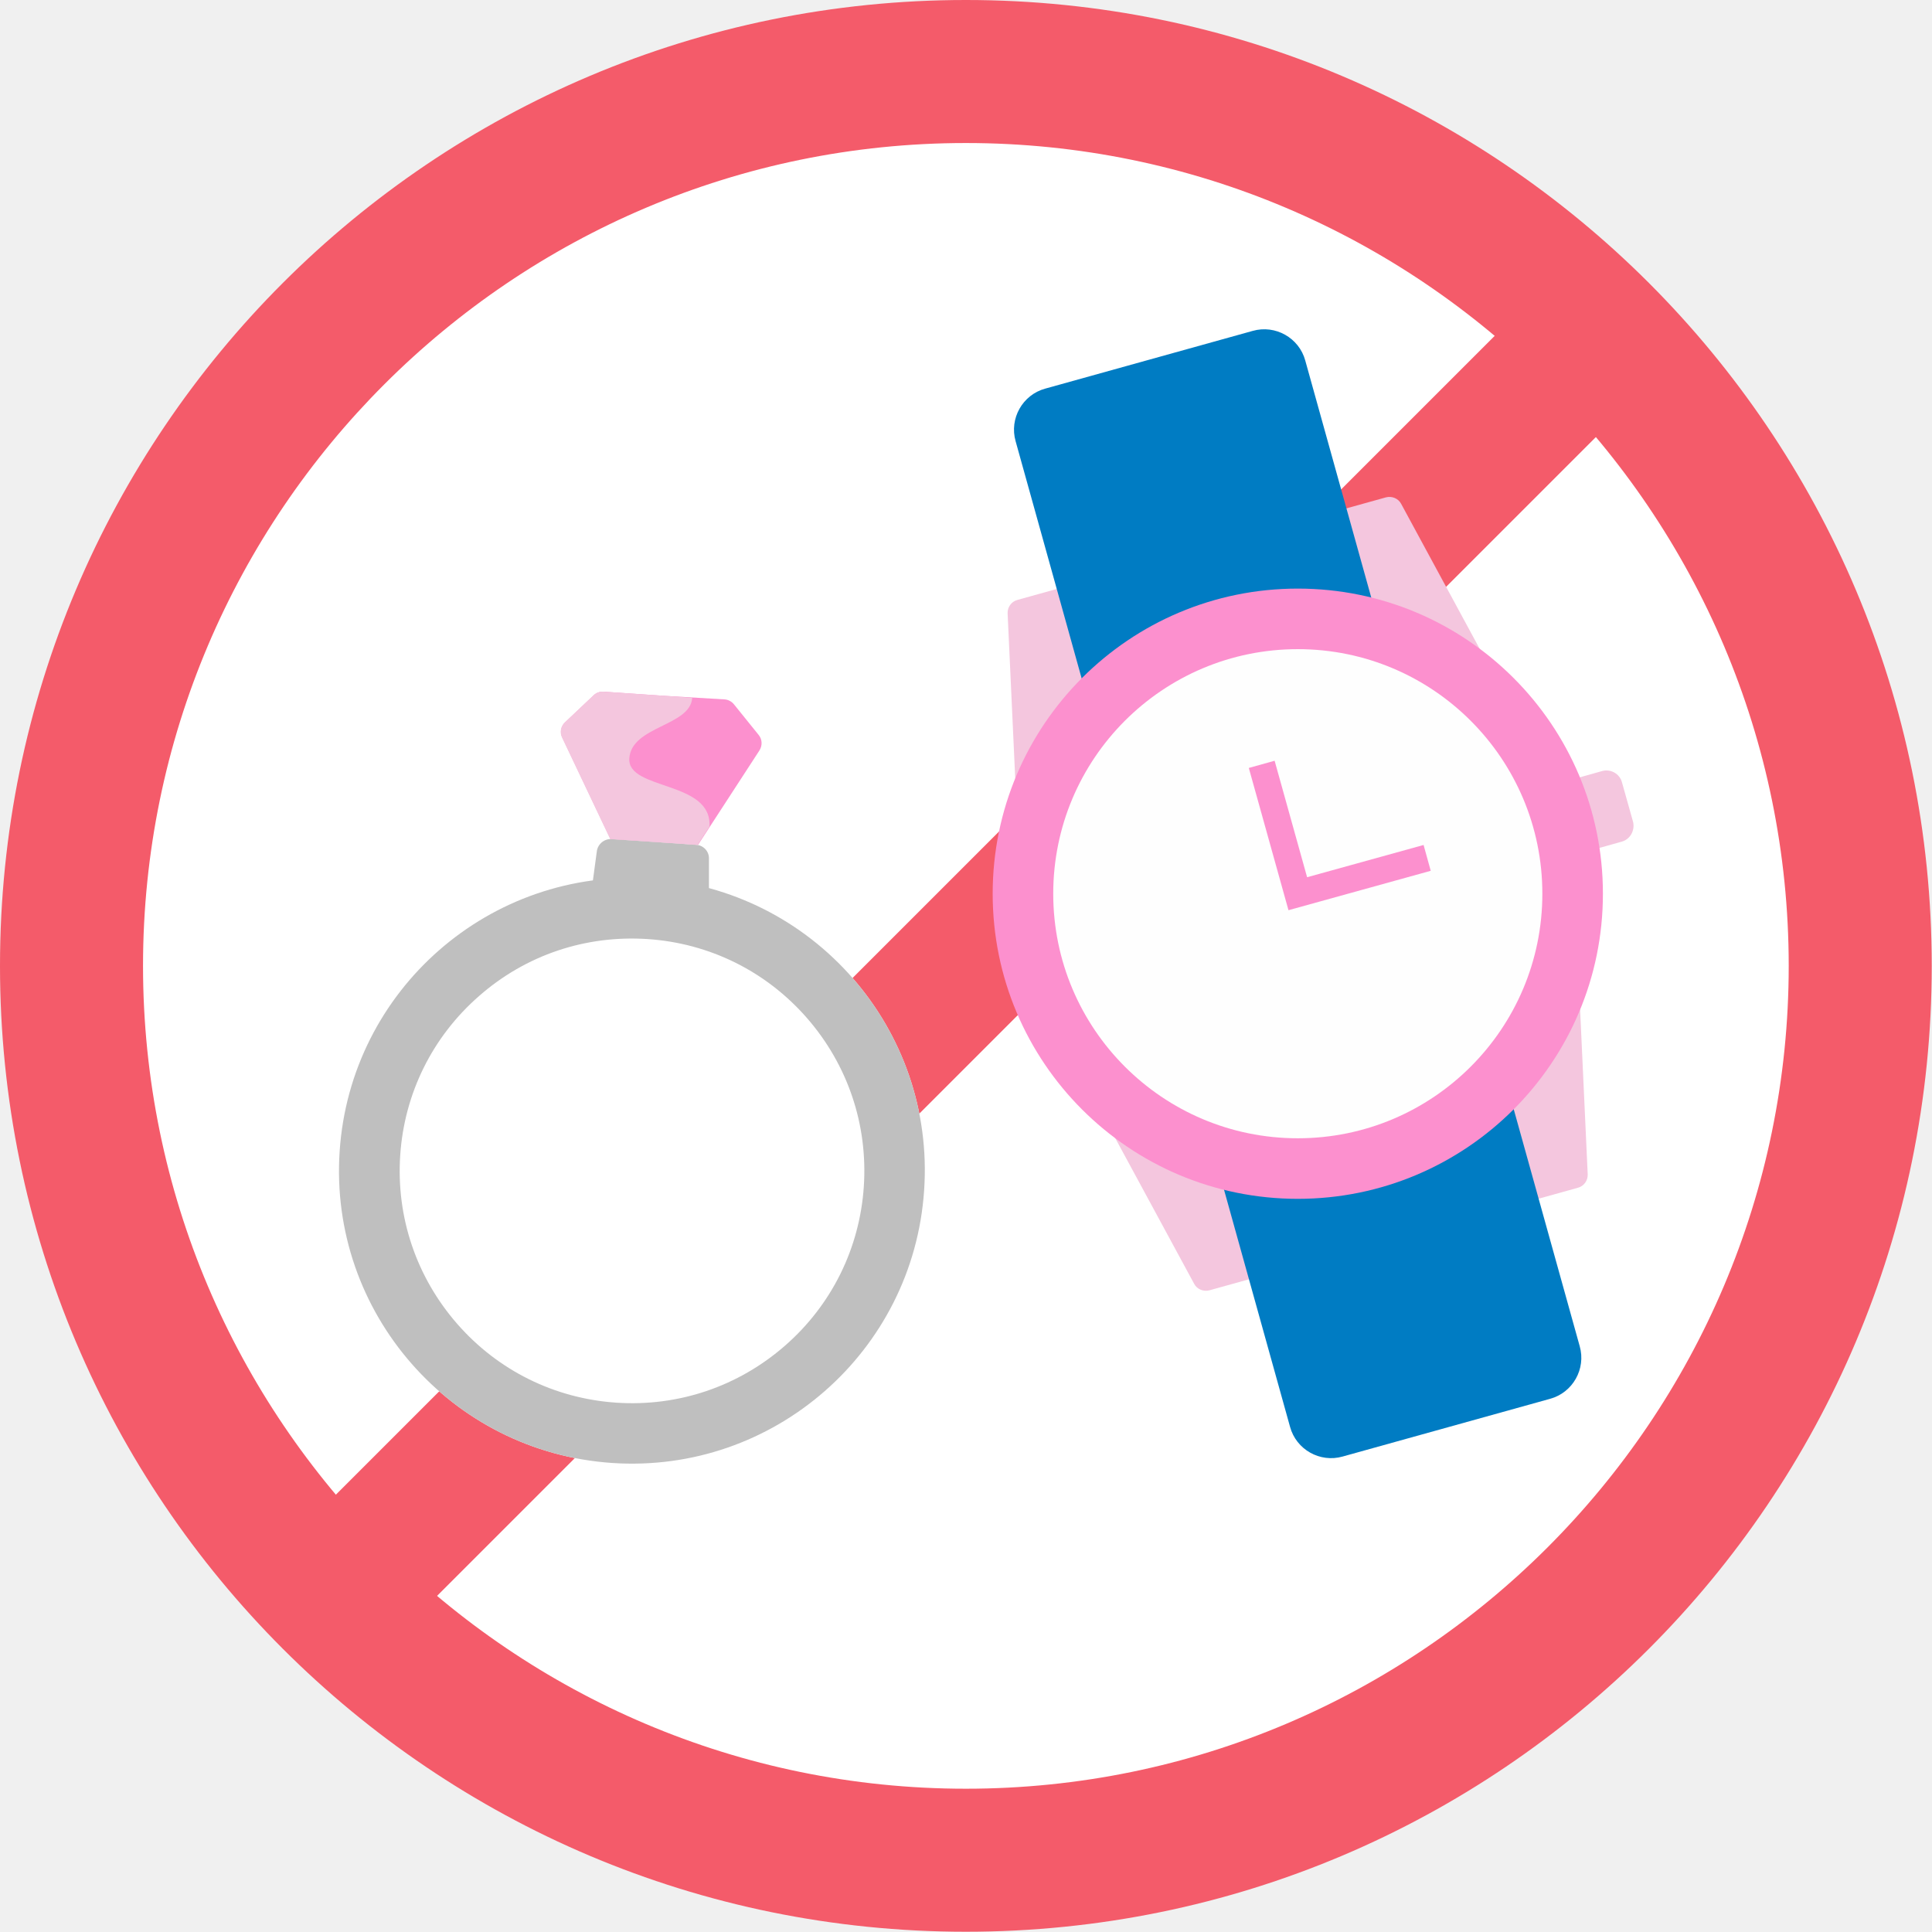
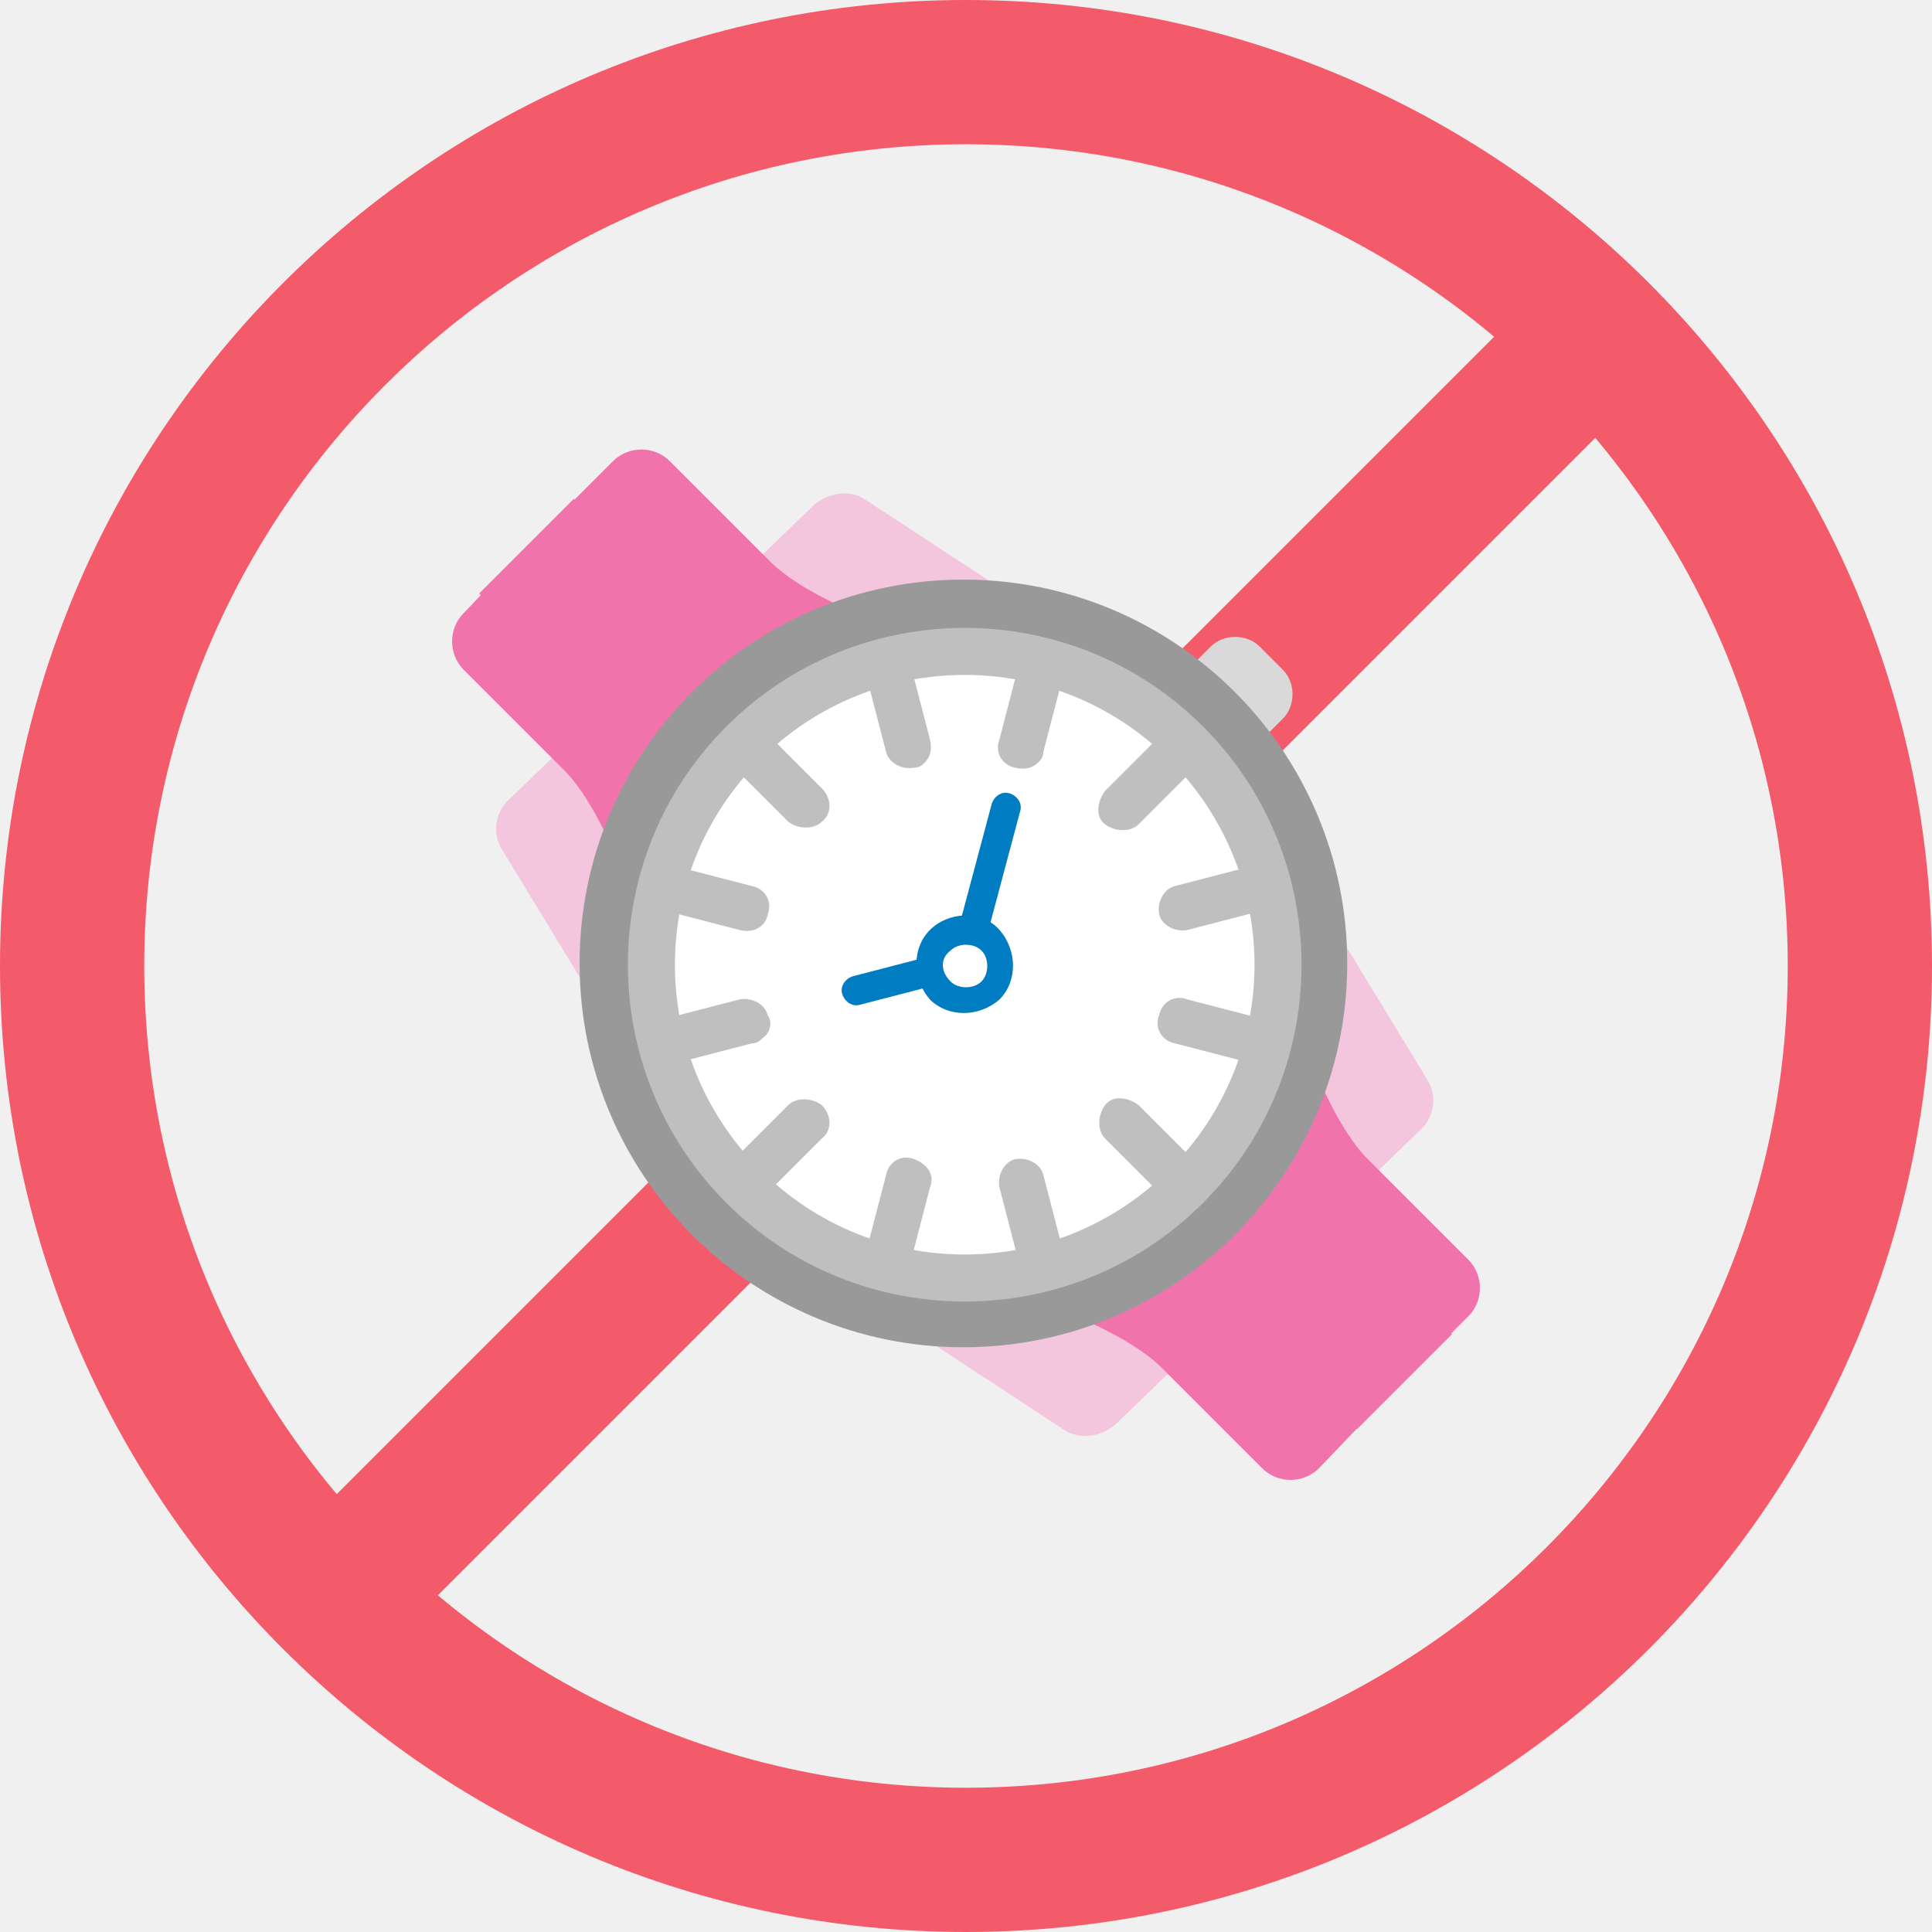
- <svg xmlns="http://www.w3.org/2000/svg" version="1.1" id="Capa_1" x="0px" y="0px" viewBox="0 0 74.97 74.97" style="enable-background:new 0 0 74.97 74.97;" xml:space="preserve">
+ <svg xmlns="http://www.w3.org/2000/svg" version="1.1" id="Capa_1" x="0px" y="0px" viewBox="0 0 75 75" style="enable-background:new 0 0 75 75;" xml:space="preserve">
  <style type="text/css">
- 	.st0{fill:#FFFFFF;}
- 	.st1{fill:#F45B6A;}
- 	.st2{fill:#FFFFFF;stroke:#F45B6A;stroke-width:5.553;stroke-miterlimit:10;}
- 	.st3{fill:#F4C6DE;}
- 	.st4{fill:#FC90CE;}
- 	.st5{fill:#007CC3;}
- 	.st6{fill:#D9D9D9;}
- 	.st7{fill:#BFBFBF;}
- 	.st8{fill:#FEFEFE;}
- 	.st9{fill:none;stroke:#FC90CE;stroke-width:1.04;stroke-miterlimit:10;}
- 	.st10{fill:#F5A4C7;}
+ 	.st0{fill:#D9D9D9;}
+ 	.st1{fill:#BFBFBF;}
+ 	.st2{fill:#F4C6DE;}
+ 	.st3{fill:none;}
+ 	.st4{fill:#F173AC;}
+ 	.st5{fill:#F5A4C7;}
+ 	.st6{fill:#FFFFFF;}
+ 	.st7{fill:#007CC3;}
+ 	.st8{fill:#F45B6A;}
+ 	.st9{fill:none;stroke:#F45B6A;stroke-width:5.553;stroke-miterlimit:10;}
+ 	.st10{fill:#999999;}
+ 	.st11{fill:#F8C5B0;}
+ 	.st12{fill:#42210B;}
</style>
  <g>
    <g>
      <g>
-         <circle class="st0" cx="37.48" cy="37.48" r="34.71" />
-         <path class="st1" d="M37.48,5.55c17.61,0,31.93,14.32,31.93,31.93S55.09,69.41,37.48,69.41S5.55,55.09,5.55,37.48     S19.88,5.55,37.48,5.55 M37.48,0C16.78,0,0,16.78,0,37.48s16.78,37.48,37.48,37.48s37.48-16.78,37.48-37.48S58.18,0,37.48,0     L37.48,0z" />
+         <path class="st8" d="M37.5,5.6c17.6,0,31.9,14.3,31.9,31.9S55.1,69.4,37.5,69.4S5.6,55.1,5.6,37.5S19.9,5.6,37.5,5.6 M37.5,0     C16.8,0,0,16.8,0,37.5C0,58.2,16.8,75,37.5,75S75,58.2,75,37.5C75,16.8,58.2,0,37.5,0L37.5,0z" />
      </g>
-       <line class="st2" x1="63.38" y1="11.58" x2="11.58" y2="63.38" />
+       <line class="st9" x1="63.4" y1="11.6" x2="11.6" y2="63.4" />
    </g>
    <g>
      <g>
-         <path class="st0" d="M25.13,36.44c2.4,0.16,4.6,1.25,6.18,3.06c1.58,1.81,2.37,4.13,2.21,6.54c-0.16,2.4-1.25,4.6-3.06,6.18     c-1.81,1.58-4.13,2.37-6.54,2.21c-2.4-0.16-4.6-1.25-6.18-3.06c-1.58-1.81-2.37-4.13-2.21-6.54c0.16-2.4,1.25-4.6,3.06-6.18     C20.4,37.06,22.72,36.28,25.13,36.44" />
-         <path class="st0" d="M25.28,34.09c-6.27-0.42-11.68,4.32-12.1,10.58s4.32,11.68,10.58,12.1s11.68-4.32,12.1-10.58     C36.29,39.93,31.55,34.51,25.28,34.09L25.28,34.09z" />
-         <path class="st7" d="M25.13,36.44c2.4,0.16,4.6,1.25,6.18,3.06c1.58,1.81,2.37,4.13,2.21,6.54c-0.16,2.4-1.25,4.6-3.06,6.18     c-1.81,1.58-4.13,2.37-6.54,2.21c-2.4-0.16-4.6-1.25-6.18-3.06c-1.58-1.81-2.37-4.13-2.21-6.54c0.16-2.4,1.25-4.6,3.06-6.18     C20.4,37.06,22.72,36.28,25.13,36.44 M25.28,34.09c-6.27-0.42-11.68,4.32-12.1,10.58s4.32,11.68,10.58,12.1     s11.68-4.32,12.1-10.58C36.29,39.93,31.55,34.51,25.28,34.09L25.28,34.09z" />
+         <path class="st2" d="M25.7,25.3l5.9-5.7c0.6-0.5,1.4-0.6,2-0.2l9,5.9" />
+         <path class="st2" d="M49.2,49.6l5.9-5.7c0.6-0.5,0.7-1.4,0.3-2l-5.6-9.2" />
+         <path class="st2" d="M25.7,25.3L19.8,31c-0.6,0.5-0.7,1.4-0.3,2l5.6,9.2" />
+         <path class="st2" d="M49.2,49.6l-5.9,5.7c-0.6,0.5-1.4,0.6-2,0.2l-9-5.9" />
+       </g>
+       <g>
+         <rect x="46.1" y="39.5" transform="matrix(0.7071 -0.7071 0.7071 0.7071 -19.5752 48.3985)" class="st4" width="5.2" height="16.6" />
        <g>
-           <path class="st4" d="M23.39,26.84c-0.13,0-0.26,0.05-0.35,0.14l-1.11,1.05c-0.16,0.15-0.21,0.39-0.11,0.59l1.87,3.94l1.7,0.11      l1.7,0.11l2.38-3.66c0.12-0.19,0.11-0.43-0.03-0.6l-0.96-1.19c-0.09-0.11-0.22-0.18-0.36-0.19L25.76,27l-2.34-0.16      C23.41,26.84,23.4,26.84,23.39,26.84L23.39,26.84z" />
+           <path class="st4" d="M46.7,45.4l8,8l2.3-2.3c0.6-0.6,0.6-1.6,0-2.2l-3.9-3.9c-1.2-1.2-2.1-3.6-2.1-3.6L46.7,45.4z" />
+           <path class="st4" d="M45.4,46.7l8,8L51.2,57c-0.6,0.6-1.6,0.6-2.2,0l-3.9-3.9c-1.2-1.2-3.6-2.1-3.6-2.1L45.4,46.7z" />
        </g>
-         <path class="st7" d="M27.01,32.78l-3.27-0.22c-0.29-0.02-0.54,0.19-0.58,0.47l-0.31,2.31l4.66,0.31l0-2.33     C27.52,33.04,27.3,32.8,27.01,32.78z" />
-         <path class="st3" d="M27.07,32.79l0.46-0.71c0.12-1.8-3.19-1.4-3.11-2.65c0.08-1.26,2.37-1.25,2.44-2.35L25.76,27l-2.34-0.16     c-0.14-0.01-0.28,0.04-0.39,0.14l-1.11,1.05c-0.16,0.15-0.21,0.39-0.11,0.59l1.87,3.94l1.7,0.11L27.07,32.79z" />
+       </g>
+       <g>
+         <rect x="23.7" y="18.9" transform="matrix(-0.7071 0.7071 -0.7071 -0.7071 64.1381 27.7066)" class="st4" width="5.2" height="16.6" />
+         <g>
+           <path class="st4" d="M28.2,29.5l-8-8L18,23.8c-0.6,0.6-0.6,1.6,0,2.2l3.9,3.9c1.2,1.2,2.1,3.6,2.1,3.6L28.2,29.5z" />
+           <path class="st4" d="M29.5,28.2l-8-8l2.3-2.3c0.6-0.6,1.6-0.6,2.2,0l3.9,3.9c1.2,1.2,3.6,2.1,3.6,2.1L29.5,28.2z" />
+         </g>
+       </g>
+       <path class="st0" d="M49.8,27.9L48,29.7l-2.8-2.8l1.8-1.8c0.5-0.5,1.4-0.5,1.9,0l0.9,0.9C50.3,26.5,50.3,27.4,49.8,27.9z" />
+       <circle class="st10" cx="37.4" cy="37.4" r="14.9" />
+       <g>
+         <circle class="st6" cx="37.4" cy="37.4" r="11.6" />
+       </g>
+       <path class="st7" d="M36.9,36.9c0.3-0.3,0.9-0.3,1.2,0c0.3,0.3,0.3,0.9,0,1.2c-0.3,0.3-0.9,0.3-1.2,0    C36.5,37.7,36.5,37.2,36.9,36.9 M36.1,36.1c-0.7,0.7-0.7,1.9,0,2.7c0.7,0.7,1.9,0.7,2.7,0c0.7-0.7,0.7-1.9,0-2.7    S36.8,35.4,36.1,36.1L36.1,36.1z" />
+       <g>
+         <path class="st7" d="M38.2,36.3c-0.1,0.1-0.3,0.2-0.5,0.1c-0.3-0.1-0.5-0.4-0.4-0.7l1.2-4.5c0.1-0.3,0.4-0.5,0.7-0.4     c0.3,0.1,0.5,0.4,0.4,0.7l-1.2,4.5C38.3,36.2,38.3,36.2,38.2,36.3z" />
+       </g>
+       <g>
+         <path class="st7" d="M36.3,38.2c-0.1,0.1-0.1,0.1-0.2,0.1l-2.7,0.7c-0.3,0.1-0.6-0.1-0.7-0.4c-0.1-0.3,0.1-0.6,0.4-0.7l2.7-0.7     c0.3-0.1,0.6,0.1,0.7,0.4C36.5,37.9,36.4,38.1,36.3,38.2z" />
      </g>
      <g>
        <g>
-           <path class="st3" d="M46.63,21.29l7.15-1.99c0.23-0.06,0.48,0.04,0.59,0.25l4.55,8.4" />
-           <path class="st3" d="M54.08,48.08l7.15-1.99c0.23-0.06,0.39-0.28,0.38-0.52l-0.44-9.54" />
-           <path class="st3" d="M46.63,21.29l-7.15,1.99c-0.23,0.06-0.39,0.28-0.38,0.52l0.44,9.54" />
-           <path class="st3" d="M54.08,48.08l-7.15,1.99c-0.23,0.06-0.48-0.04-0.59-0.25l-4.55-8.4" />
+           <path class="st1" d="M29.5,29.5c4.4-4.4,11.5-4.4,15.9,0s4.4,11.5,0,15.9s-11.5,4.4-15.9,0S25.1,33.9,29.5,29.5 M28.2,28.2      c-5.1,5.1-5.1,13.4,0,18.5s13.4,5.1,18.5,0c5.1-5.1,5.1-13.4,0-18.5S33.3,23.1,28.2,28.2L28.2,28.2z" />
        </g>
-         <path class="st5" d="M60.15,54.28l-8.05,2.24c-0.88,0.25-1.8-0.27-2.04-1.15L39.41,17.12c-0.25-0.88,0.27-1.8,1.15-2.04     l8.05-2.24c0.88-0.25,1.8,0.27,2.04,1.15L61.3,52.24C61.55,53.12,61.03,54.04,60.15,54.28z" />
-         <path class="st3" d="M62.93,32.66l-1.53,0.43c-0.33,0.09-0.68-0.1-0.77-0.44l-0.43-1.53c-0.09-0.33,0.1-0.68,0.44-0.77l1.53-0.43     c0.33-0.09,0.68,0.1,0.77,0.44l0.43,1.53C63.45,32.22,63.26,32.57,62.93,32.66z" />
-         <circle class="st4" cx="50.36" cy="34.68" r="11.84" />
-         <circle class="st8" cx="50.36" cy="34.68" r="9.49" />
        <g>
-           <g>
-             <g>
-               <polyline class="st9" points="55.38,33.29 50.36,34.68 48.96,29.66       " />
-             </g>
-           </g>
+           <path class="st1" d="M35.2,49.2c-0.2,0.2-0.5,0.3-0.9,0.2c-0.5-0.1-0.8-0.6-0.6-1.1l0.7-2.7c0.1-0.5,0.6-0.8,1.1-0.6      s0.8,0.6,0.6,1.1l-0.7,2.7C35.4,48.9,35.3,49.1,35.2,49.2z" />
+         </g>
+         <g>
+           <path class="st1" d="M40.3,29.6c-0.2,0.2-0.5,0.3-0.9,0.2c-0.5-0.1-0.8-0.6-0.6-1.1l0.7-2.7c0.1-0.5,0.6-0.8,1.1-0.6      c0.5,0.1,0.8,0.6,0.6,1.1l-0.7,2.7C40.5,29.4,40.4,29.5,40.3,29.6z" />
+         </g>
+         <g>
+           <path class="st1" d="M29.6,35.9c-0.2,0.2-0.5,0.3-0.9,0.2l-2.7-0.7c-0.5-0.1-0.8-0.6-0.6-1.1c0.1-0.5,0.6-0.8,1.1-0.6l2.7,0.7      c0.5,0.1,0.8,0.6,0.6,1.1C29.8,35.6,29.7,35.8,29.6,35.9z" />
+         </g>
+         <g>
+           <path class="st1" d="M49.2,41c-0.2,0.2-0.5,0.3-0.9,0.2l-2.7-0.7c-0.5-0.1-0.8-0.6-0.6-1.1c0.1-0.5,0.6-0.8,1.1-0.6l2.7,0.7      c0.5,0.1,0.8,0.6,0.6,1.1C49.4,40.7,49.3,40.9,49.2,41z" />
+         </g>
+         <g>
+           <path class="st1" d="M41,49.2c-0.1,0.1-0.2,0.2-0.4,0.2c-0.5,0.1-1-0.2-1.1-0.6l-0.7-2.7c-0.1-0.5,0.2-1,0.6-1.1      c0.5-0.1,1,0.2,1.1,0.6l0.7,2.7C41.3,48.7,41.2,49,41,49.2z" />
+         </g>
+         <g>
+           <path class="st1" d="M35.9,29.6c-0.1,0.1-0.2,0.2-0.4,0.2c-0.5,0.1-1-0.2-1.1-0.6l-0.7-2.7c-0.1-0.5,0.2-1,0.6-1.1      c0.5-0.1,1,0.2,1.1,0.6l0.7,2.7C36.2,29.1,36.1,29.4,35.9,29.6z" />
+         </g>
+         <g>
+           <path class="st1" d="M29.6,40.3c-0.1,0.1-0.2,0.2-0.4,0.2l-2.7,0.7c-0.5,0.1-1-0.2-1.1-0.6c-0.1-0.5,0.2-1,0.6-1.1l2.7-0.7      c0.5-0.1,1,0.2,1.1,0.6C30,39.7,29.9,40.1,29.6,40.3z" />
+         </g>
+         <g>
+           <path class="st1" d="M49.2,35.2c-0.1,0.1-0.2,0.2-0.4,0.2l-2.7,0.7c-0.5,0.1-1-0.2-1.1-0.6c-0.1-0.5,0.2-1,0.6-1.1l2.7-0.7      c0.5-0.1,1,0.2,1.1,0.6C49.5,34.6,49.4,35,49.2,35.2z" />
+         </g>
+         <g>
+           <path class="st1" d="M31.9,44.2l-2,2c-0.3,0.3-0.9,0.3-1.3,0c-0.3-0.3-0.3-0.9,0-1.3l2-2c0.3-0.3,0.9-0.3,1.3,0      C32.3,43.3,32.3,43.9,31.9,44.2z" />
+         </g>
+         <g>
+           <path class="st1" d="M46.2,30l-2,2c-0.3,0.3-0.9,0.3-1.3,0s-0.3-0.9,0-1.3l2-2c0.3-0.3,0.9-0.3,1.3,0C46.5,29,46.5,29.6,46.2,30      z" />
+         </g>
+         <g>
+           <path class="st1" d="M31.9,31.9c-0.3,0.3-0.9,0.3-1.3,0l-2-2c-0.3-0.3-0.3-0.9,0-1.3c0.3-0.3,0.9-0.3,1.3,0l2,2      C32.3,31,32.3,31.6,31.9,31.9z" />
+         </g>
+         <g>
+           <path class="st1" d="M46.2,46.2c-0.3,0.3-0.9,0.3-1.3,0l-2-2c-0.3-0.3-0.3-0.9,0-1.3s0.9-0.3,1.3,0l2,2      C46.5,45.3,46.5,45.9,46.2,46.2z" />
        </g>
      </g>
    </g>
  </g>
</svg>
